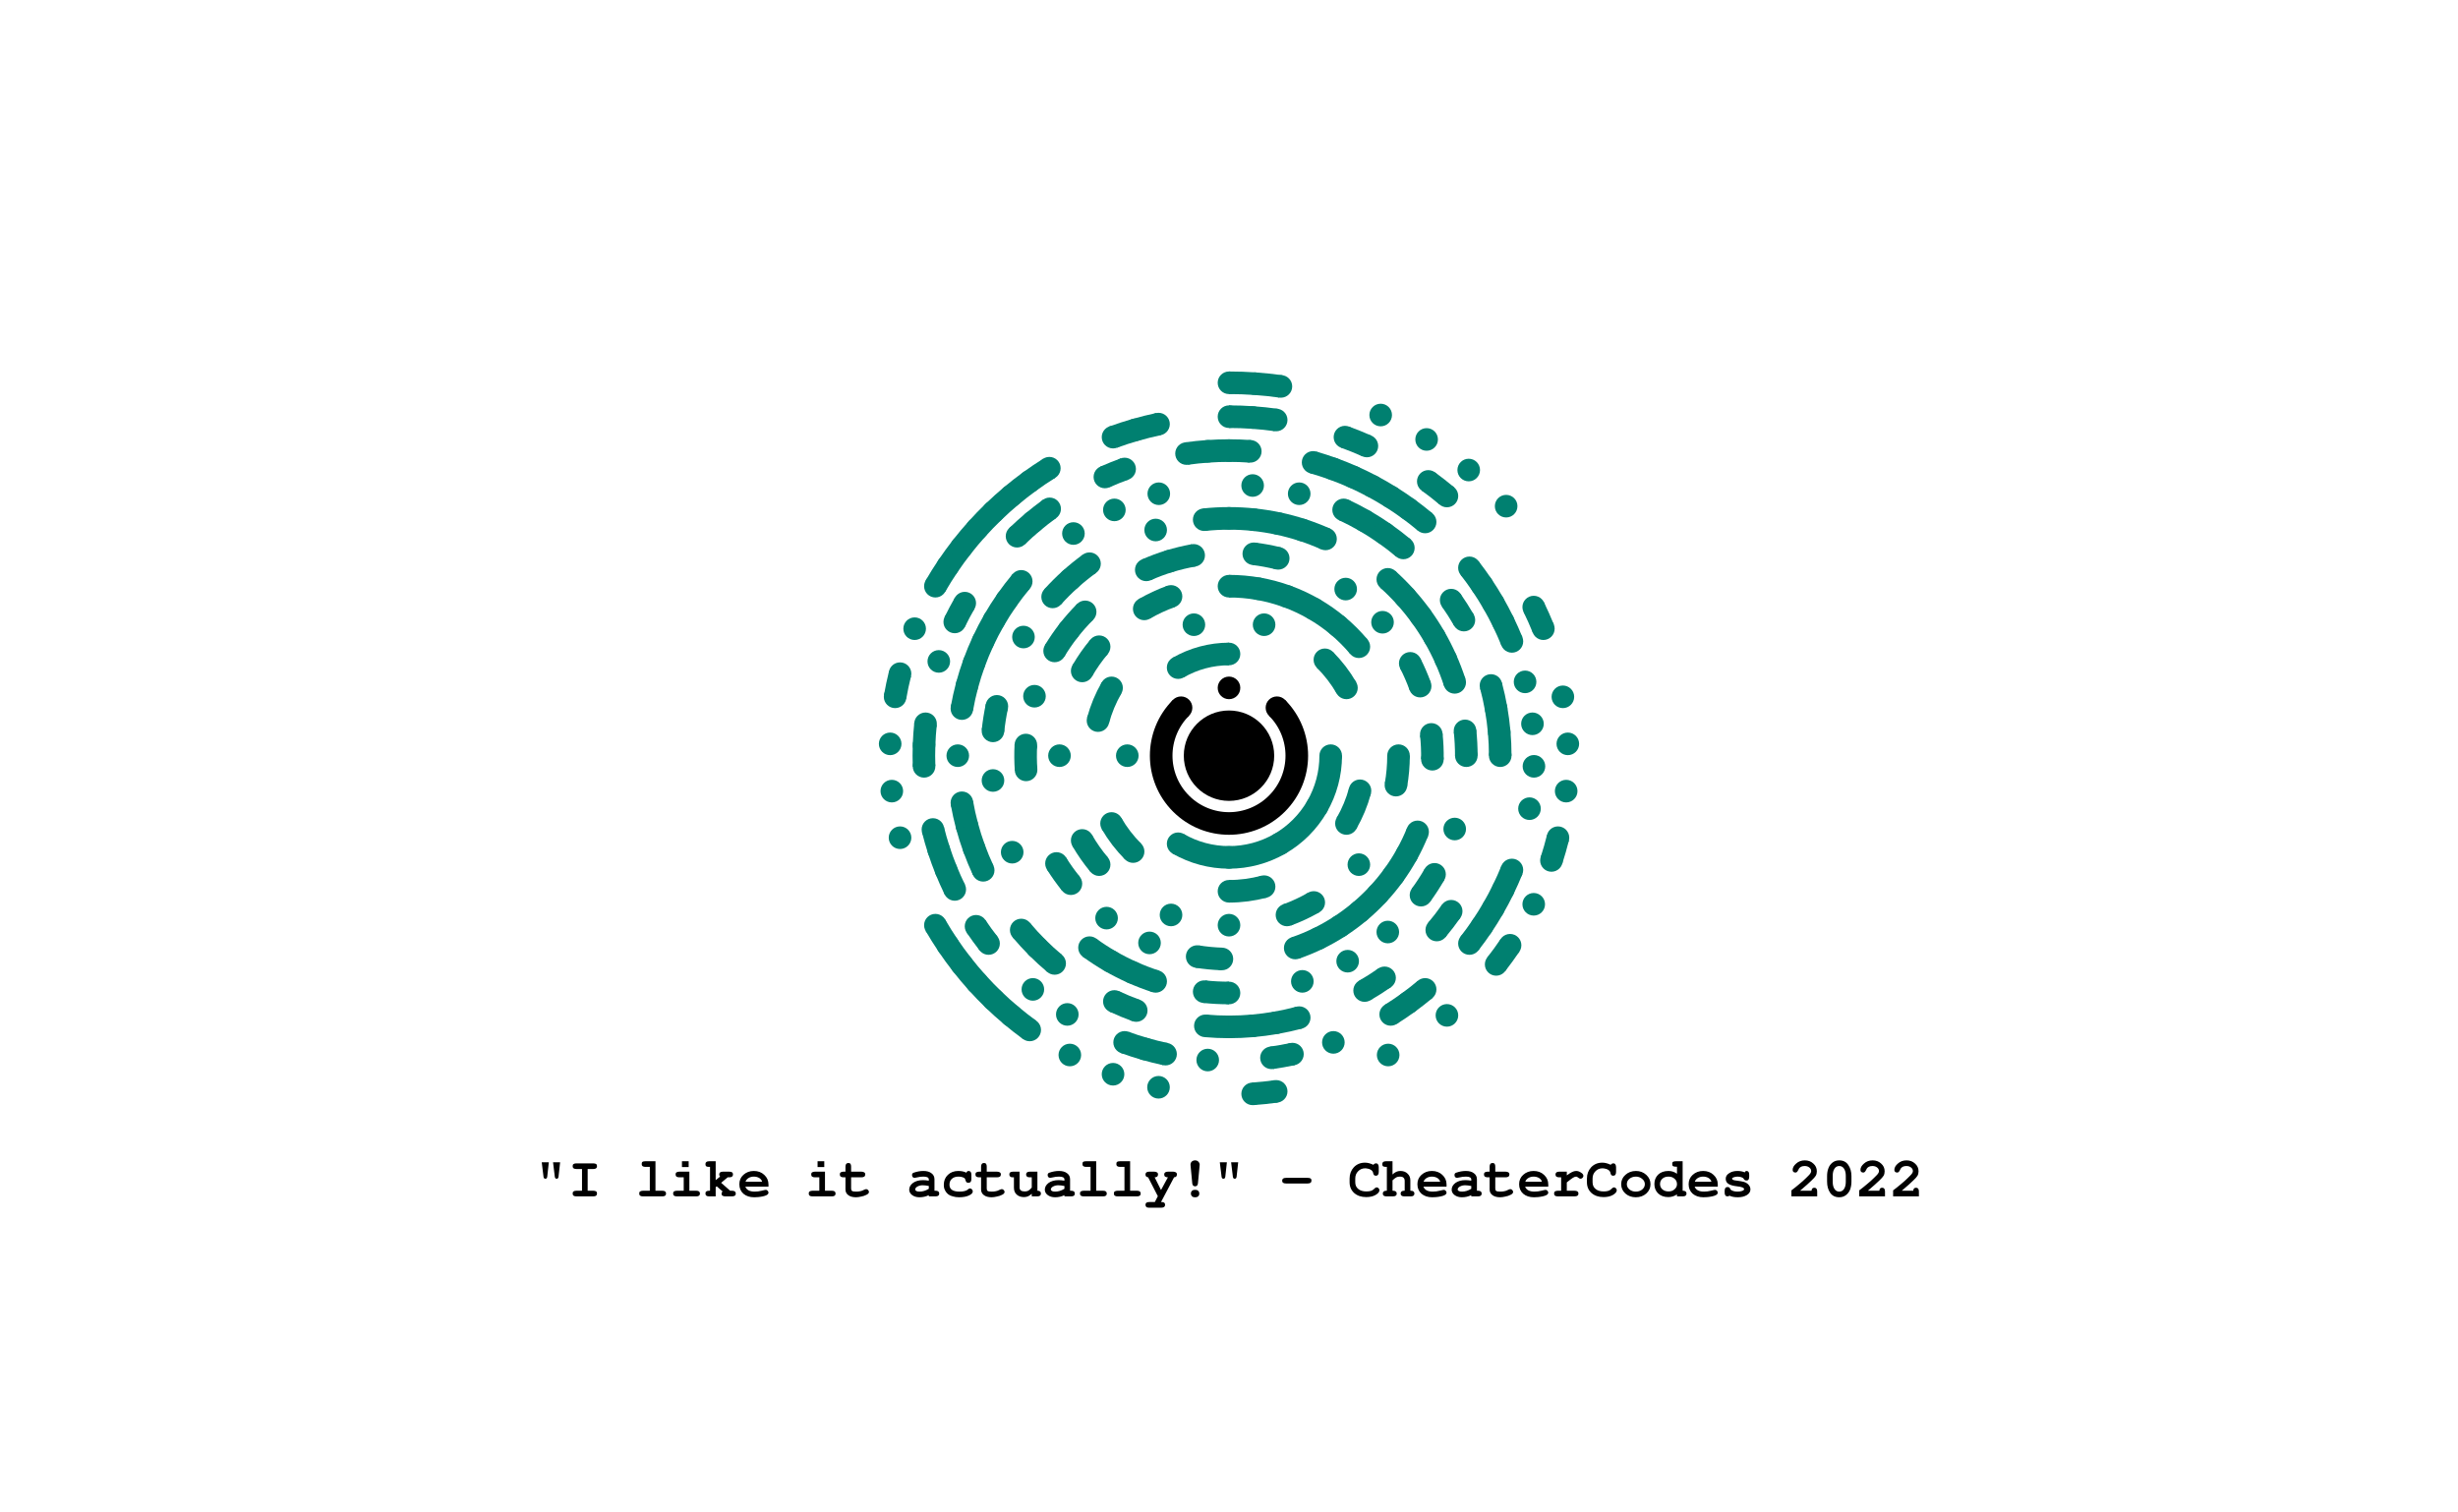
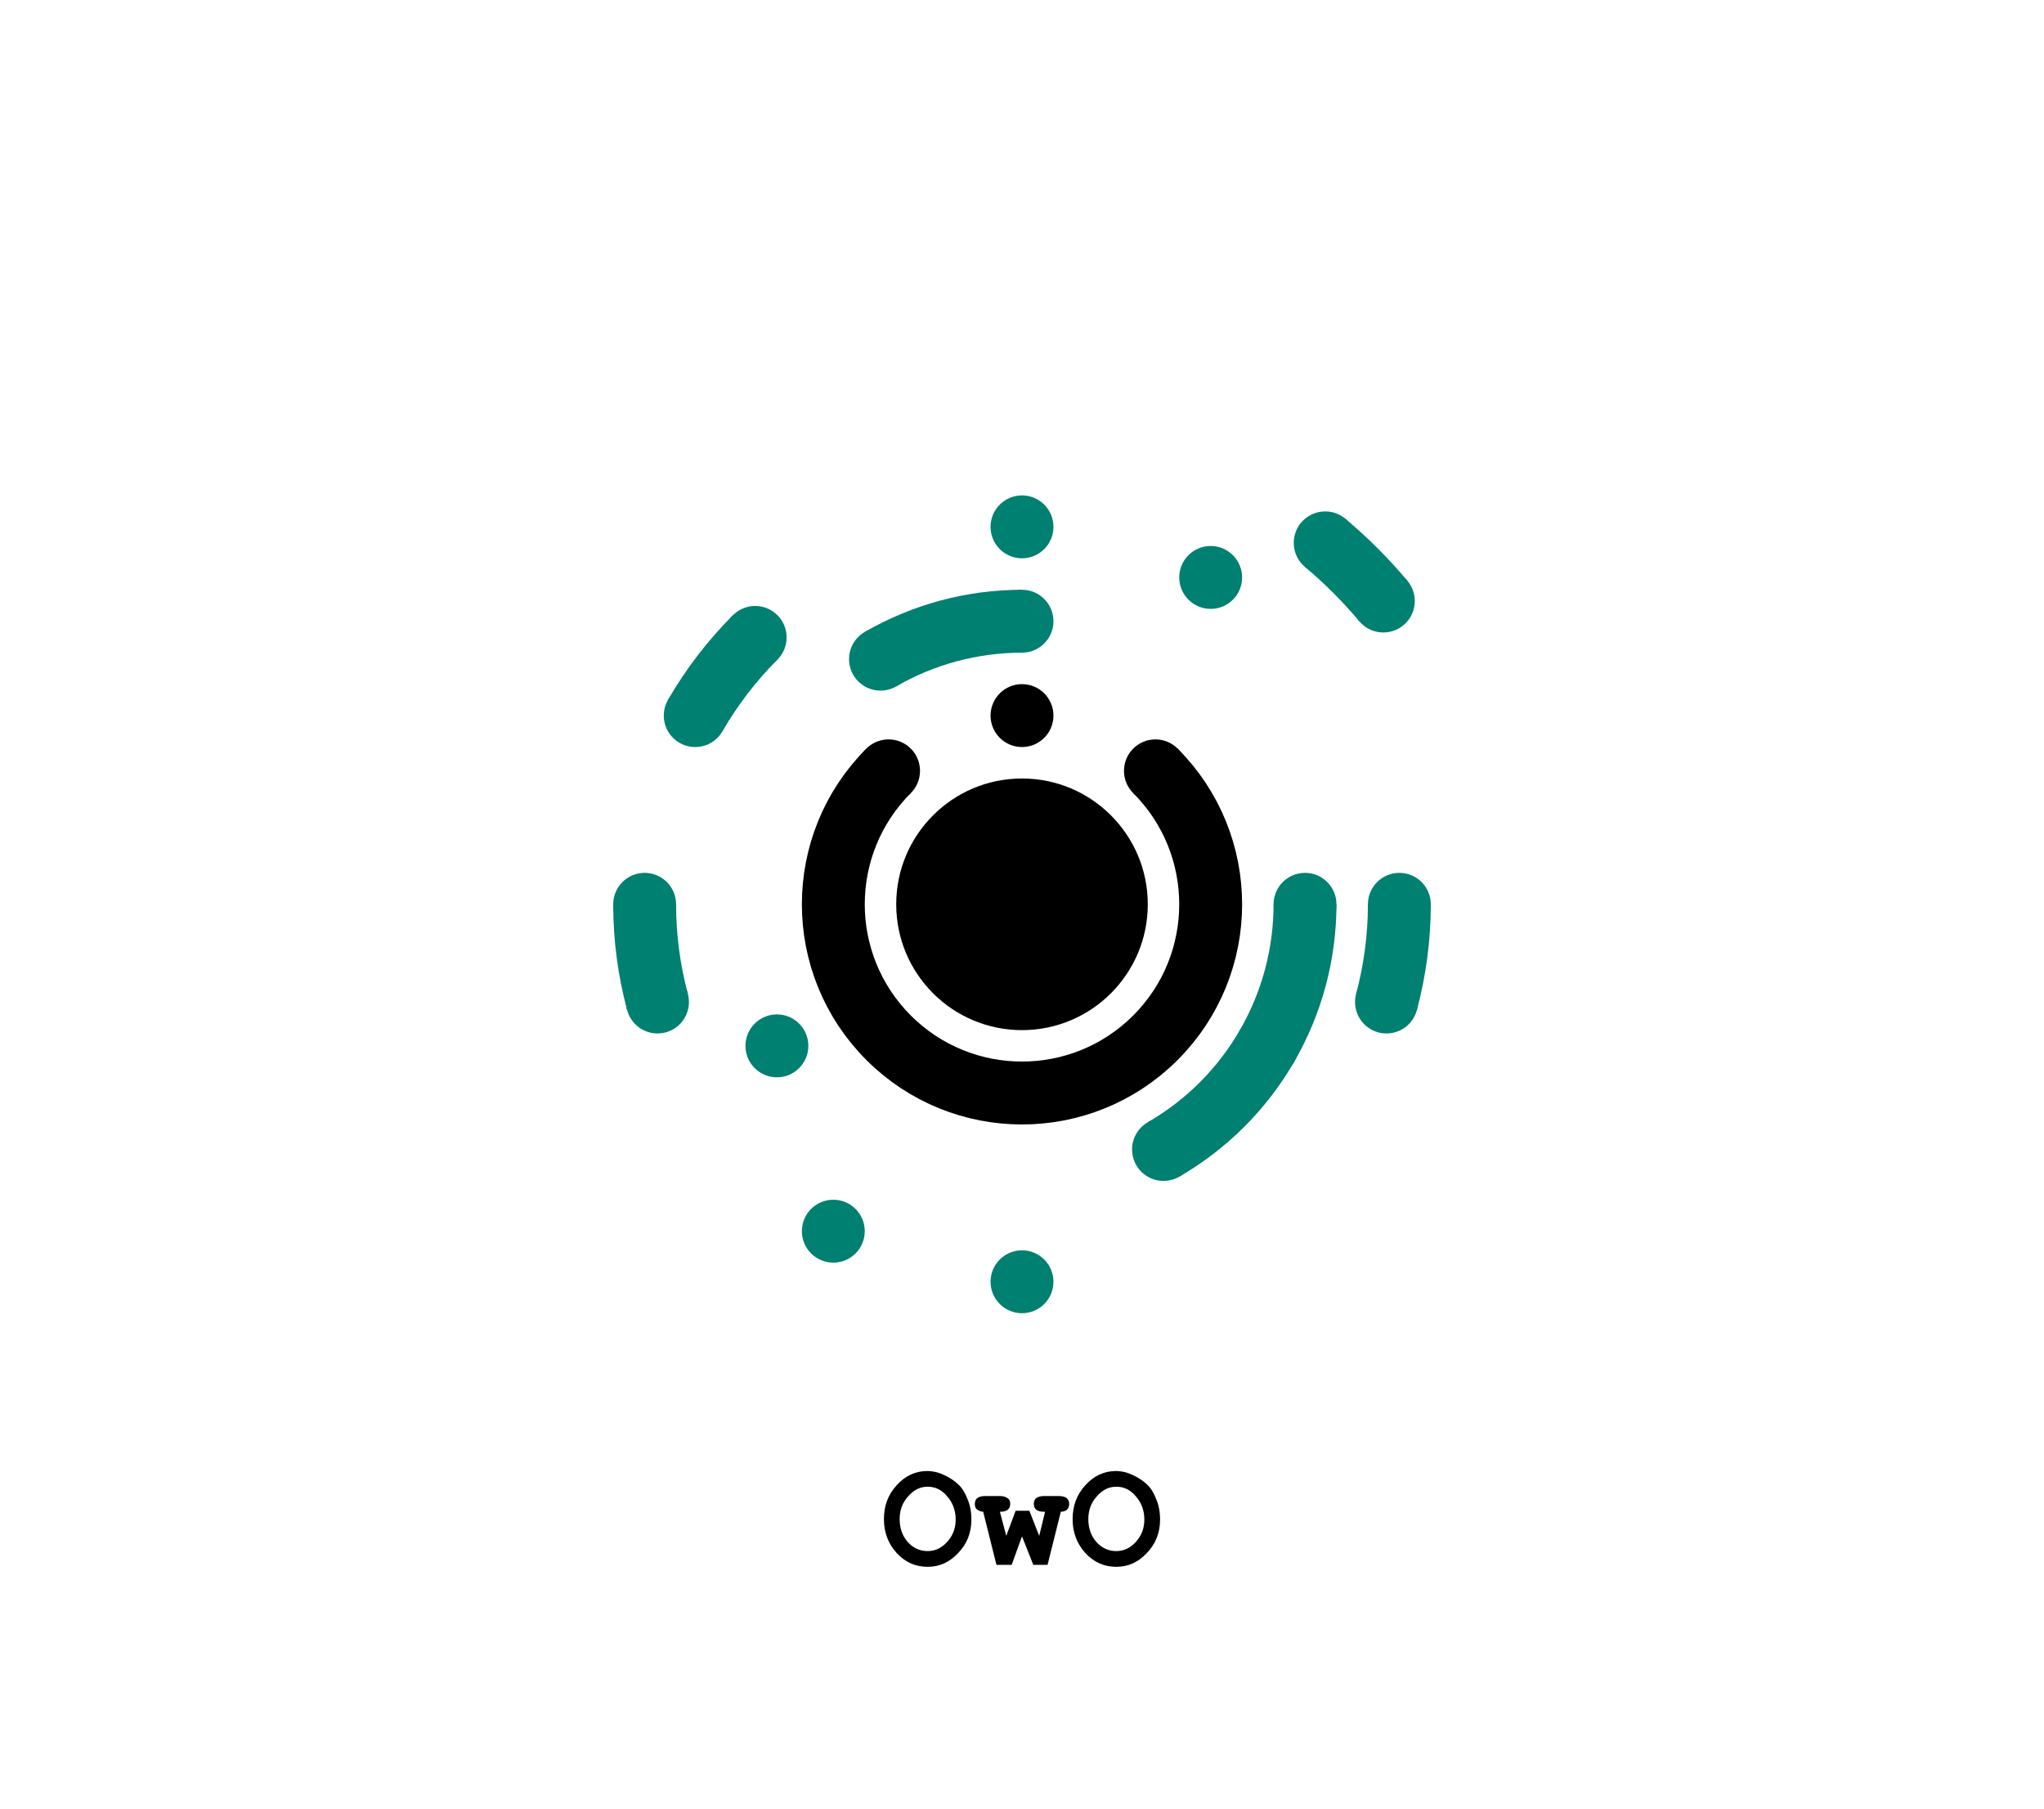
- <svg xmlns="http://www.w3.org/2000/svg" baseProfile="full" height="100%" version="1.1" viewBox="-108.75,-66.875,217.5,133.75" width="100%">
+ <svg xmlns="http://www.w3.org/2000/svg" baseProfile="full" height="100%" version="1.1" viewBox="-32.5,-28.75,65.0,57.5" width="100%">
  <defs>
    <style type="text/css">@font-face {
    font-family: 'FreeMono';
    src: url('FreeMono.ttf');
}

text {
    font-family: 'FreeMono';
}
</style>
  </defs>
  <g fill="#008070" id="shapes">
    <circle cx="5.51091059616309e-16" cy="-9.0" r="1.0" />
    <circle cx="9.0" cy="0.0" r="1.0" />
    <path d="M 7.794 4.5 A 9 9 0 0 0 9.0 0.0" fill="none" stroke="#008070" stroke-width="2" />
    <circle cx="7.794" cy="4.5" r="1.0" />
    <path d="M 4.5 7.794 A 9 9 0 0 0 7.794 4.5" fill="none" stroke="#008070" stroke-width="2" />
    <circle cx="4.5" cy="7.794" r="1.0" />
-     <path d="M 5.51091059616309e-16 9.0 A 9 9 0 0 0 4.5 7.794" fill="none" stroke="#008070" stroke-width="2" />
-     <circle cx="5.51091059616309e-16" cy="9.0" r="1.0" />
-     <path d="M -4.5 7.794 A 9 9 0 0 0 5.51091059616309e-16 9.0" fill="none" stroke="#008070" stroke-width="2" />
-     <circle cx="-4.5" cy="7.794" r="1.0" />
-     <circle cx="-9.0" cy="1.102182119232618e-15" r="1.0" />
+     <circle cx="-7.794" cy="4.5" r="1.0" />
    <circle cx="-4.5" cy="-7.794" r="1.0" />
    <path d="M -1.6532731788489267e-15 -9.0 A 9 9 0 0 0 -4.5 -7.794" fill="none" stroke="#008070" stroke-width="2" />
-     <circle cx="3.106" cy="-11.591" r="1.0" />
-     <circle cx="8.485" cy="-8.485" r="1.0" />
-     <path d="M 10.392 -6 A 12 12 0 0 0 8.485 -8.485" fill="none" stroke="#008070" stroke-width="2" />
-     <circle cx="10.392" cy="-6" r="1.0" />
+     <circle cx="7.347880794884119e-16" cy="-12.0" r="1.0" />
+     <circle cx="6" cy="-10.392" r="1.0" />
+     <circle cx="12.0" cy="0.0" r="1.0" />
+     <path d="M 11.591 3.106 A 12 12 0 0 0 12.0 0.0" fill="none" stroke="#008070" stroke-width="2" />
    <circle cx="11.591" cy="3.106" r="1.0" />
-     <path d="M 10.392 6 A 12 12 0 0 0 11.591 3.106" fill="none" stroke="#008070" stroke-width="2" />
-     <circle cx="10.392" cy="6" r="1.0" />
-     <circle cx="3.106" cy="11.591" r="1.0" />
-     <path d="M 7.347880794884119e-16 12.0 A 12 12 0 0 0 3.106 11.591" fill="none" stroke="#008070" stroke-width="2" />
    <circle cx="7.347880794884119e-16" cy="12.0" r="1.0" />
-     <circle cx="-8.485" cy="8.485" r="1.0" />
-     <path d="M -10.392 6 A 12 12 0 0 0 -8.485 8.485" fill="none" stroke="#008070" stroke-width="2" />
-     <circle cx="-10.392" cy="6" r="1.0" />
-     <circle cx="-11.591" cy="-3.106" r="1.0" />
-     <path d="M -10.392 -6 A 12 12 0 0 0 -11.591 -3.106" fill="none" stroke="#008070" stroke-width="2" />
+     <circle cx="-6" cy="10.392" r="1.0" />
+     <circle cx="-11.591" cy="3.106" r="1.0" />
+     <path d="M -12.0 1.4695761589768238e-15 A 12 12 0 0 0 -11.591 3.106" fill="none" stroke="#008070" stroke-width="2" />
+     <circle cx="-12.0" cy="1.4695761589768238e-15" r="1.0" />
    <circle cx="-10.392" cy="-6" r="1.0" />
-     <circle cx="-3.106" cy="-11.591" r="1.0" />
-     <circle cx="9.18485099360515e-16" cy="-15.0" r="1.0" />
-     <path d="M 2.605 -14.772 A 15 15 0 0 0 9.18485099360515e-16 -15.0" fill="none" stroke="#008070" stroke-width="2" />
-     <circle cx="2.605" cy="-14.772" r="1.0" />
-     <path d="M 5.13 -14.095 A 15 15 0 0 0 2.605 -14.772" fill="none" stroke="#008070" stroke-width="2" />
-     <circle cx="5.13" cy="-14.095" r="1.0" />
-     <path d="M 7.5 -12.99 A 15 15 0 0 0 5.13 -14.095" fill="none" stroke="#008070" stroke-width="2" />
-     <circle cx="7.5" cy="-12.99" r="1.0" />
-     <path d="M 9.642 -11.491 A 15 15 0 0 0 7.5 -12.99" fill="none" stroke="#008070" stroke-width="2" />
+     <path d="M -8.485 -8.485 A 12 12 0 0 0 -10.392 -6" fill="none" stroke="#008070" stroke-width="2" />
+     <circle cx="-8.485" cy="-8.485" r="1.0" />
    <circle cx="9.642" cy="-11.491" r="1.0" />
    <path d="M 11.491 -9.642 A 15 15 0 0 0 9.642 -11.491" fill="none" stroke="#008070" stroke-width="2" />
    <circle cx="11.491" cy="-9.642" r="1.0" />
-     <circle cx="15.0" cy="0.0" r="1.0" />
-     <path d="M 14.772 2.605 A 15 15 0 0 0 15.0 0.0" fill="none" stroke="#008070" stroke-width="2" />
-     <circle cx="14.772" cy="2.605" r="1.0" />
-     <circle cx="11.491" cy="9.642" r="1.0" />
-     <circle cx="7.5" cy="12.99" r="1.0" />
-     <path d="M 5.13 14.095 A 15 15 0 0 0 7.5 12.99" fill="none" stroke="#008070" stroke-width="2" />
-     <circle cx="5.13" cy="14.095" r="1.0" />
-     <circle cx="9.18485099360515e-16" cy="15.0" r="1.0" />
-     <circle cx="-5.13" cy="14.095" r="1.0" />
-     <circle cx="-11.491" cy="9.642" r="1.0" />
-     <path d="M -12.99 7.5 A 15 15 0 0 0 -11.491 9.642" fill="none" stroke="#008070" stroke-width="2" />
-     <circle cx="-12.99" cy="7.5" r="1.0" />
-     <circle cx="-15.0" cy="1.83697019872103e-15" r="1.0" />
-     <circle cx="-12.99" cy="-7.5" r="1.0" />
-     <path d="M -11.491 -9.642 A 15 15 0 0 0 -12.99 -7.5" fill="none" stroke="#008070" stroke-width="2" />
-     <circle cx="-11.491" cy="-9.642" r="1.0" />
-     <circle cx="-7.5" cy="-12.99" r="1.0" />
-     <path d="M -5.13 -14.095 A 15 15 0 0 0 -7.5 -12.99" fill="none" stroke="#008070" stroke-width="2" />
-     <circle cx="-5.13" cy="-14.095" r="1.0" />
-     <circle cx="2.194" cy="-17.866" r="1.0" />
-     <path d="M 4.355 -17.465 A 18 18 0 0 0 2.194 -17.866" fill="none" stroke="#008070" stroke-width="2" />
-     <circle cx="4.355" cy="-17.465" r="1.0" />
-     <circle cx="10.324" cy="-14.745" r="1.0" />
-     <circle cx="13.585" cy="-11.809" r="1.0" />
-     <circle cx="16.038" cy="-8.172" r="1.0" />
-     <path d="M 16.914 -6.156 A 18 18 0 0 0 16.038 -8.172" fill="none" stroke="#008070" stroke-width="2" />
-     <circle cx="16.914" cy="-6.156" r="1.0" />
-     <circle cx="17.901" cy="-1.882" r="1.0" />
-     <path d="M 17.997 0.314 A 18 18 0 0 0 17.901 -1.882" fill="none" stroke="#008070" stroke-width="2" />
-     <circle cx="17.997" cy="0.314" r="1.0" />
-     <circle cx="16.689" cy="6.743" r="1.0" />
-     <path d="M 15.743 8.727 A 18 18 0 0 0 16.689 6.743" fill="none" stroke="#008070" stroke-width="2" />
-     <circle cx="15.743" cy="8.727" r="1.0" />
-     <path d="M 14.562 10.58 A 18 18 0 0 0 15.743 8.727" fill="none" stroke="#008070" stroke-width="2" />
-     <circle cx="14.562" cy="10.58" r="1.0" />
-     <path d="M 13.164 12.276 A 18 18 0 0 0 14.562 10.58" fill="none" stroke="#008070" stroke-width="2" />
-     <circle cx="13.164" cy="12.276" r="1.0" />
-     <path d="M 11.57 13.789 A 18 18 0 0 0 13.164 12.276" fill="none" stroke="#008070" stroke-width="2" />
-     <circle cx="11.57" cy="13.789" r="1.0" />
-     <path d="M 9.804 15.096 A 18 18 0 0 0 11.57 13.789" fill="none" stroke="#008070" stroke-width="2" />
-     <circle cx="9.804" cy="15.096" r="1.0" />
-     <path d="M 7.891 16.178 A 18 18 0 0 0 9.804 15.096" fill="none" stroke="#008070" stroke-width="2" />
-     <circle cx="7.891" cy="16.178" r="1.0" />
-     <path d="M 5.86 17.019 A 18 18 0 0 0 7.891 16.178" fill="none" stroke="#008070" stroke-width="2" />
-     <circle cx="5.86" cy="17.019" r="1.0" />
-     <circle cx="-0.628" cy="17.989" r="1.0" />
-     <path d="M -2.816 17.778 A 18 18 0 0 0 -0.628 17.989" fill="none" stroke="#008070" stroke-width="2" />
-     <circle cx="-2.816" cy="17.778" r="1.0" />
-     <circle cx="-7.033" cy="16.569" r="1.0" />
-     <circle cx="-10.833" cy="14.375" r="1.0" />
-     <circle cx="-13.989" cy="11.328" r="1.0" />
-     <path d="M -15.265 9.539 A 18 18 0 0 0 -13.989 11.328" fill="none" stroke="#008070" stroke-width="2" />
-     <circle cx="-15.265" cy="9.539" r="1.0" />
-     <circle cx="-17.956" cy="1.256" r="1.0" />
-     <path d="M -17.975 -0.942 A 18 18 0 0 0 -17.956 1.256" fill="none" stroke="#008070" stroke-width="2" />
-     <circle cx="-17.975" cy="-0.942" r="1.0" />
-     <circle cx="-17.213" cy="-5.263" r="1.0" />
-     <circle cx="-15.429" cy="-9.271" r="1.0" />
-     <path d="M -14.184 -11.082 A 18 18 0 0 0 -15.429 -9.271" fill="none" stroke="#008070" stroke-width="2" />
-     <circle cx="-14.184" cy="-11.082" r="1.0" />
-     <path d="M -12.728 -12.728 A 18 18 0 0 0 -14.184 -11.082" fill="none" stroke="#008070" stroke-width="2" />
-     <circle cx="-12.728" cy="-12.728" r="1.0" />
-     <circle cx="-7.321" cy="-16.444" r="1.0" />
-     <path d="M -5.263 -17.213 A 18 18 0 0 0 -7.321 -16.444" fill="none" stroke="#008070" stroke-width="2" />
-     <circle cx="-5.263" cy="-17.213" r="1.0" />
-     <path d="M -3.126 -17.727 A 18 18 0 0 0 -5.263 -17.213" fill="none" stroke="#008070" stroke-width="2" />
-     <circle cx="-3.126" cy="-17.727" r="1.0" />
-     <circle cx="1.2858791391047208e-15" cy="-21.0" r="1.0" />
-     <path d="M 2.195 -20.885 A 21 21 0 0 0 1.2858791391047208e-15 -21.0" fill="none" stroke="#008070" stroke-width="2" />
-     <circle cx="2.195" cy="-20.885" r="1.0" />
-     <path d="M 4.366 -20.541 A 21 21 0 0 0 2.195 -20.885" fill="none" stroke="#008070" stroke-width="2" />
-     <circle cx="4.366" cy="-20.541" r="1.0" />
-     <path d="M 6.489 -19.972 A 21 21 0 0 0 4.366 -20.541" fill="none" stroke="#008070" stroke-width="2" />
-     <circle cx="6.489" cy="-19.972" r="1.0" />
-     <path d="M 8.541 -19.184 A 21 21 0 0 0 6.489 -19.972" fill="none" stroke="#008070" stroke-width="2" />
-     <circle cx="8.541" cy="-19.184" r="1.0" />
-     <circle cx="14.052" cy="-15.606" r="1.0" />
-     <path d="M 15.606 -14.052 A 21 21 0 0 0 14.052 -15.606" fill="none" stroke="#008070" stroke-width="2" />
-     <circle cx="15.606" cy="-14.052" r="1.0" />
-     <path d="M 16.989 -12.343 A 21 21 0 0 0 15.606 -14.052" fill="none" stroke="#008070" stroke-width="2" />
-     <circle cx="16.989" cy="-12.343" r="1.0" />
-     <path d="M 18.187 -10.5 A 21 21 0 0 0 16.989 -12.343" fill="none" stroke="#008070" stroke-width="2" />
-     <circle cx="18.187" cy="-10.5" r="1.0" />
-     <path d="M 19.184 -8.541 A 21 21 0 0 0 18.187 -10.5" fill="none" stroke="#008070" stroke-width="2" />
-     <circle cx="19.184" cy="-8.541" r="1.0" />
-     <path d="M 19.972 -6.489 A 21 21 0 0 0 19.184 -8.541" fill="none" stroke="#008070" stroke-width="2" />
-     <circle cx="19.972" cy="-6.489" r="1.0" />
-     <circle cx="20.885" cy="-2.195" r="1.0" />
-     <path d="M 21.0 0.0 A 21 21 0 0 0 20.885 -2.195" fill="none" stroke="#008070" stroke-width="2" />
-     <circle cx="21.0" cy="0.0" r="1.0" />
-     <circle cx="19.972" cy="6.489" r="1.0" />
-     <circle cx="18.187" cy="10.5" r="1.0" />
-     <path d="M 16.989 12.343 A 21 21 0 0 0 18.187 10.5" fill="none" stroke="#008070" stroke-width="2" />
-     <circle cx="16.989" cy="12.343" r="1.0" />
-     <circle cx="14.052" cy="15.606" r="1.0" />
-     <circle cx="10.5" cy="18.187" r="1.0" />
-     <circle cx="6.489" cy="19.972" r="1.0" />
-     <circle cx="1.2858791391047208e-15" cy="21.0" r="1.0" />
-     <path d="M -2.195 20.885 A 21 21 0 0 0 1.2858791391047208e-15 21.0" fill="none" stroke="#008070" stroke-width="2" />
-     <circle cx="-2.195" cy="20.885" r="1.0" />
-     <circle cx="-6.489" cy="19.972" r="1.0" />
-     <path d="M -8.541 19.184 A 21 21 0 0 0 -6.489 19.972" fill="none" stroke="#008070" stroke-width="2" />
-     <circle cx="-8.541" cy="19.184" r="1.0" />
-     <path d="M -10.5 18.187 A 21 21 0 0 0 -8.541 19.184" fill="none" stroke="#008070" stroke-width="2" />
-     <circle cx="-10.5" cy="18.187" r="1.0" />
-     <path d="M -12.343 16.989 A 21 21 0 0 0 -10.5 18.187" fill="none" stroke="#008070" stroke-width="2" />
-     <circle cx="-12.343" cy="16.989" r="1.0" />
-     <circle cx="-19.184" cy="8.541" r="1.0" />
-     <circle cx="-20.885" cy="2.195" r="1.0" />
-     <circle cx="-20.885" cy="-2.195" r="1.0" />
-     <path d="M -20.541 -4.366 A 21 21 0 0 0 -20.885 -2.195" fill="none" stroke="#008070" stroke-width="2" />
-     <circle cx="-20.541" cy="-4.366" r="1.0" />
-     <circle cx="-18.187" cy="-10.5" r="1.0" />
-     <circle cx="-15.606" cy="-14.052" r="1.0" />
-     <path d="M -14.052 -15.606 A 21 21 0 0 0 -15.606 -14.052" fill="none" stroke="#008070" stroke-width="2" />
-     <circle cx="-14.052" cy="-15.606" r="1.0" />
-     <path d="M -12.343 -16.989 A 21 21 0 0 0 -14.052 -15.606" fill="none" stroke="#008070" stroke-width="2" />
-     <circle cx="-12.343" cy="-16.989" r="1.0" />
-     <circle cx="-6.489" cy="-19.972" r="1.0" />
-     <circle cx="-2.195" cy="-20.885" r="1.0" />
-     <path d="M -3.857637417314163e-15 -21.0 A 21 21 0 0 0 -2.195 -20.885" fill="none" stroke="#008070" stroke-width="2" />
-     <circle cx="2.092" cy="-23.909" r="1.0" />
-     <circle cx="6.212" cy="-23.182" r="1.0" />
-     <circle cx="10.143" cy="-21.751" r="1.0" />
-     <path d="M 12 -20.785 A 24 24 0 0 0 10.143 -21.751" fill="none" stroke="#008070" stroke-width="2" />
-     <circle cx="12" cy="-20.785" r="1.0" />
-     <path d="M 13.766 -19.66 A 24 24 0 0 0 12 -20.785" fill="none" stroke="#008070" stroke-width="2" />
-     <circle cx="13.766" cy="-19.66" r="1.0" />
-     <path d="M 15.427 -18.385 A 24 24 0 0 0 13.766 -19.66" fill="none" stroke="#008070" stroke-width="2" />
-     <circle cx="15.427" cy="-18.385" r="1.0" />
-     <circle cx="19.66" cy="-13.766" r="1.0" />
-     <path d="M 20.785 -12 A 24 24 0 0 0 19.66 -13.766" fill="none" stroke="#008070" stroke-width="2" />
-     <circle cx="20.785" cy="-12" r="1.0" />
-     <circle cx="23.182" cy="-6.212" r="1.0" />
-     <path d="M 23.635 -4.168 A 24 24 0 0 0 23.182 -6.212" fill="none" stroke="#008070" stroke-width="2" />
-     <circle cx="23.635" cy="-4.168" r="1.0" />
-     <path d="M 23.909 -2.092 A 24 24 0 0 0 23.635 -4.168" fill="none" stroke="#008070" stroke-width="2" />
-     <circle cx="23.909" cy="-2.092" r="1.0" />
-     <path d="M 24.0 0.0 A 24 24 0 0 0 23.909 -2.092" fill="none" stroke="#008070" stroke-width="2" />
-     <circle cx="24.0" cy="0.0" r="1.0" />
-     <circle cx="19.66" cy="13.766" r="1.0" />
-     <path d="M 18.385 15.427 A 24 24 0 0 0 19.66 13.766" fill="none" stroke="#008070" stroke-width="2" />
-     <circle cx="18.385" cy="15.427" r="1.0" />
-     <circle cx="13.766" cy="19.66" r="1.0" />
-     <path d="M 12 20.785 A 24 24 0 0 0 13.766 19.66" fill="none" stroke="#008070" stroke-width="2" />
-     <circle cx="12" cy="20.785" r="1.0" />
-     <circle cx="6.212" cy="23.182" r="1.0" />
-     <path d="M 4.168 23.635 A 24 24 0 0 0 6.212 23.182" fill="none" stroke="#008070" stroke-width="2" />
-     <circle cx="4.168" cy="23.635" r="1.0" />
-     <path d="M 2.092 23.909 A 24 24 0 0 0 4.168 23.635" fill="none" stroke="#008070" stroke-width="2" />
-     <circle cx="2.092" cy="23.909" r="1.0" />
-     <path d="M 1.4695761589768238e-15 24.0 A 24 24 0 0 0 2.092 23.909" fill="none" stroke="#008070" stroke-width="2" />
-     <circle cx="1.4695761589768238e-15" cy="24.0" r="1.0" />
-     <path d="M -2.092 23.909 A 24 24 0 0 0 1.4695761589768238e-15 24.0" fill="none" stroke="#008070" stroke-width="2" />
-     <circle cx="-2.092" cy="23.909" r="1.0" />
-     <circle cx="-8.208" cy="22.553" r="1.0" />
-     <path d="M -10.143 21.751 A 24 24 0 0 0 -8.208 22.553" fill="none" stroke="#008070" stroke-width="2" />
-     <circle cx="-10.143" cy="21.751" r="1.0" />
-     <circle cx="-15.427" cy="18.385" r="1.0" />
-     <path d="M -16.971 16.971 A 24 24 0 0 0 -15.427 18.385" fill="none" stroke="#008070" stroke-width="2" />
-     <circle cx="-16.971" cy="16.971" r="1.0" />
-     <path d="M -18.385 15.427 A 24 24 0 0 0 -16.971 16.971" fill="none" stroke="#008070" stroke-width="2" />
-     <circle cx="-18.385" cy="15.427" r="1.0" />
-     <circle cx="-21.751" cy="10.143" r="1.0" />
-     <path d="M -22.553 8.208 A 24 24 0 0 0 -21.751 10.143" fill="none" stroke="#008070" stroke-width="2" />
-     <circle cx="-22.553" cy="8.208" r="1.0" />
-     <path d="M -23.182 6.212 A 24 24 0 0 0 -22.553 8.208" fill="none" stroke="#008070" stroke-width="2" />
-     <circle cx="-23.182" cy="6.212" r="1.0" />
-     <path d="M -23.635 4.168 A 24 24 0 0 0 -23.182 6.212" fill="none" stroke="#008070" stroke-width="2" />
-     <circle cx="-23.635" cy="4.168" r="1.0" />
-     <circle cx="-24.0" cy="2.9391523179536475e-15" r="1.0" />
-     <circle cx="-23.635" cy="-4.168" r="1.0" />
-     <path d="M -23.182 -6.212 A 24 24 0 0 0 -23.635 -4.168" fill="none" stroke="#008070" stroke-width="2" />
-     <circle cx="-23.182" cy="-6.212" r="1.0" />
-     <path d="M -22.553 -8.208 A 24 24 0 0 0 -23.182 -6.212" fill="none" stroke="#008070" stroke-width="2" />
-     <circle cx="-22.553" cy="-8.208" r="1.0" />
-     <path d="M -21.751 -10.143 A 24 24 0 0 0 -22.553 -8.208" fill="none" stroke="#008070" stroke-width="2" />
-     <circle cx="-21.751" cy="-10.143" r="1.0" />
-     <path d="M -20.785 -12 A 24 24 0 0 0 -21.751 -10.143" fill="none" stroke="#008070" stroke-width="2" />
-     <circle cx="-20.785" cy="-12" r="1.0" />
-     <path d="M -19.66 -13.766 A 24 24 0 0 0 -20.785 -12" fill="none" stroke="#008070" stroke-width="2" />
-     <circle cx="-19.66" cy="-13.766" r="1.0" />
-     <path d="M -18.385 -15.427 A 24 24 0 0 0 -19.66 -13.766" fill="none" stroke="#008070" stroke-width="2" />
-     <circle cx="-18.385" cy="-15.427" r="1.0" />
-     <circle cx="-13.766" cy="-19.66" r="1.0" />
-     <circle cx="-10.143" cy="-21.751" r="1.0" />
-     <circle cx="-6.212" cy="-23.182" r="1.0" />
-     <circle cx="1.6532731788489269e-15" cy="-27.0" r="1.0" />
-     <path d="M 1.883 -26.934 A 27 27 0 0 0 1.6532731788489269e-15 -27.0" fill="none" stroke="#008070" stroke-width="2" />
-     <circle cx="1.883" cy="-26.934" r="1.0" />
-     <circle cx="7.442" cy="-25.954" r="1.0" />
-     <path d="M 9.235 -25.372 A 27 27 0 0 0 7.442 -25.954" fill="none" stroke="#008070" stroke-width="2" />
-     <circle cx="9.235" cy="-25.372" r="1.0" />
-     <path d="M 10.982 -24.666 A 27 27 0 0 0 9.235 -25.372" fill="none" stroke="#008070" stroke-width="2" />
-     <circle cx="10.982" cy="-24.666" r="1.0" />
-     <path d="M 12.676 -23.84 A 27 27 0 0 0 10.982 -24.666" fill="none" stroke="#008070" stroke-width="2" />
-     <circle cx="12.676" cy="-23.84" r="1.0" />
-     <path d="M 14.308 -22.897 A 27 27 0 0 0 12.676 -23.84" fill="none" stroke="#008070" stroke-width="2" />
-     <circle cx="14.308" cy="-22.897" r="1.0" />
-     <path d="M 15.87 -21.843 A 27 27 0 0 0 14.308 -22.897" fill="none" stroke="#008070" stroke-width="2" />
-     <circle cx="15.87" cy="-21.843" r="1.0" />
-     <path d="M 17.355 -20.683 A 27 27 0 0 0 15.87 -21.843" fill="none" stroke="#008070" stroke-width="2" />
-     <circle cx="17.355" cy="-20.683" r="1.0" />
-     <circle cx="21.276" cy="-16.623" r="1.0" />
-     <path d="M 22.384 -15.098 A 27 27 0 0 0 21.276 -16.623" fill="none" stroke="#008070" stroke-width="2" />
-     <circle cx="22.384" cy="-15.098" r="1.0" />
-     <path d="M 23.383 -13.5 A 27 27 0 0 0 22.384 -15.098" fill="none" stroke="#008070" stroke-width="2" />
-     <circle cx="23.383" cy="-13.5" r="1.0" />
-     <path d="M 24.267 -11.836 A 27 27 0 0 0 23.383 -13.5" fill="none" stroke="#008070" stroke-width="2" />
-     <circle cx="24.267" cy="-11.836" r="1.0" />
-     <path d="M 25.034 -10.114 A 27 27 0 0 0 24.267 -11.836" fill="none" stroke="#008070" stroke-width="2" />
-     <circle cx="25.034" cy="-10.114" r="1.0" />
-     <circle cx="26.198" cy="-6.532" r="1.0" />
-     <circle cx="26.852" cy="-2.822" r="1.0" />
-     <circle cx="26.984" cy="0.942" r="1.0" />
-     <circle cx="26.59" cy="4.689" r="1.0" />
-     <circle cx="25.034" cy="10.114" r="1.0" />
-     <path d="M 24.267 11.836 A 27 27 0 0 0 25.034 10.114" fill="none" stroke="#008070" stroke-width="2" />
-     <circle cx="24.267" cy="11.836" r="1.0" />
-     <path d="M 23.383 13.5 A 27 27 0 0 0 24.267 11.836" fill="none" stroke="#008070" stroke-width="2" />
-     <circle cx="23.383" cy="13.5" r="1.0" />
-     <path d="M 22.384 15.098 A 27 27 0 0 0 23.383 13.5" fill="none" stroke="#008070" stroke-width="2" />
-     <circle cx="22.384" cy="15.098" r="1.0" />
-     <path d="M 21.276 16.623 A 27 27 0 0 0 22.384 15.098" fill="none" stroke="#008070" stroke-width="2" />
-     <circle cx="21.276" cy="16.623" r="1.0" />
-     <circle cx="17.355" cy="20.683" r="1.0" />
-     <path d="M 15.87 21.843 A 27 27 0 0 0 17.355 20.683" fill="none" stroke="#008070" stroke-width="2" />
-     <circle cx="15.87" cy="21.843" r="1.0" />
-     <path d="M 14.308 22.897 A 27 27 0 0 0 15.87 21.843" fill="none" stroke="#008070" stroke-width="2" />
-     <circle cx="14.308" cy="22.897" r="1.0" />
-     <circle cx="9.235" cy="25.372" r="1.0" />
-     <circle cx="5.614" cy="26.41" r="1.0" />
-     <path d="M 3.758 26.737 A 27 27 0 0 0 5.614 26.41" fill="none" stroke="#008070" stroke-width="2" />
-     <circle cx="3.758" cy="26.737" r="1.0" />
-     <circle cx="-1.883" cy="26.934" r="1.0" />
-     <circle cx="-5.614" cy="26.41" r="1.0" />
-     <path d="M -7.442 25.954 A 27 27 0 0 0 -5.614 26.41" fill="none" stroke="#008070" stroke-width="2" />
-     <circle cx="-7.442" cy="25.954" r="1.0" />
-     <path d="M -9.235 25.372 A 27 27 0 0 0 -7.442 25.954" fill="none" stroke="#008070" stroke-width="2" />
-     <circle cx="-9.235" cy="25.372" r="1.0" />
-     <circle cx="-14.308" cy="22.897" r="1.0" />
-     <circle cx="-17.355" cy="20.683" r="1.0" />
-     <circle cx="-21.276" cy="16.623" r="1.0" />
-     <path d="M -22.384 15.098 A 27 27 0 0 0 -21.276 16.623" fill="none" stroke="#008070" stroke-width="2" />
-     <circle cx="-22.384" cy="15.098" r="1.0" />
-     <circle cx="-24.267" cy="11.836" r="1.0" />
-     <path d="M -25.034 10.114 A 27 27 0 0 0 -24.267 11.836" fill="none" stroke="#008070" stroke-width="2" />
-     <circle cx="-25.034" cy="10.114" r="1.0" />
-     <path d="M -25.679 8.343 A 27 27 0 0 0 -25.034 10.114" fill="none" stroke="#008070" stroke-width="2" />
-     <circle cx="-25.679" cy="8.343" r="1.0" />
-     <path d="M -26.198 6.532 A 27 27 0 0 0 -25.679 8.343" fill="none" stroke="#008070" stroke-width="2" />
-     <circle cx="-26.198" cy="6.532" r="1.0" />
-     <circle cx="-26.984" cy="0.942" r="1.0" />
-     <path d="M -26.984 -0.942 A 27 27 0 0 0 -26.984 0.942" fill="none" stroke="#008070" stroke-width="2" />
-     <circle cx="-26.984" cy="-0.942" r="1.0" />
-     <path d="M -26.852 -2.822 A 27 27 0 0 0 -26.984 -0.942" fill="none" stroke="#008070" stroke-width="2" />
-     <circle cx="-26.852" cy="-2.822" r="1.0" />
-     <circle cx="-25.679" cy="-8.343" r="1.0" />
-     <circle cx="-24.267" cy="-11.836" r="1.0" />
-     <path d="M -23.383 -13.5 A 27 27 0 0 0 -24.267 -11.836" fill="none" stroke="#008070" stroke-width="2" />
-     <circle cx="-23.383" cy="-13.5" r="1.0" />
-     <circle cx="-18.756" cy="-19.422" r="1.0" />
-     <path d="M -17.355 -20.683 A 27 27 0 0 0 -18.756 -19.422" fill="none" stroke="#008070" stroke-width="2" />
-     <circle cx="-17.355" cy="-20.683" r="1.0" />
-     <path d="M -15.87 -21.843 A 27 27 0 0 0 -17.355 -20.683" fill="none" stroke="#008070" stroke-width="2" />
-     <circle cx="-15.87" cy="-21.843" r="1.0" />
-     <circle cx="-10.982" cy="-24.666" r="1.0" />
-     <path d="M -9.235 -25.372 A 27 27 0 0 0 -10.982 -24.666" fill="none" stroke="#008070" stroke-width="2" />
-     <circle cx="-9.235" cy="-25.372" r="1.0" />
-     <circle cx="-3.758" cy="-26.737" r="1.0" />
-     <path d="M -1.883 -26.934 A 27 27 0 0 0 -3.758 -26.737" fill="none" stroke="#008070" stroke-width="2" />
-     <circle cx="-1.883" cy="-26.934" r="1.0" />
-     <path d="M -4.95981953654678e-15 -27.0 A 27 27 0 0 0 -1.883 -26.934" fill="none" stroke="#008070" stroke-width="2" />
-     <circle cx="1.83697019872103e-15" cy="-30.0" r="1.0" />
-     <path d="M 2.093 -29.927 A 30 30 0 0 0 1.83697019872103e-15 -30.0" fill="none" stroke="#008070" stroke-width="2" />
-     <circle cx="2.093" cy="-29.927" r="1.0" />
-     <path d="M 4.175 -29.708 A 30 30 0 0 0 2.093 -29.927" fill="none" stroke="#008070" stroke-width="2" />
-     <circle cx="4.175" cy="-29.708" r="1.0" />
-     <circle cx="10.261" cy="-28.191" r="1.0" />
-     <path d="M 12.202 -27.406 A 30 30 0 0 0 10.261 -28.191" fill="none" stroke="#008070" stroke-width="2" />
-     <circle cx="12.202" cy="-27.406" r="1.0" />
-     <circle cx="17.634" cy="-24.271" r="1.0" />
-     <path d="M 19.284 -22.981 A 30 30 0 0 0 17.634 -24.271" fill="none" stroke="#008070" stroke-width="2" />
-     <circle cx="19.284" cy="-22.981" r="1.0" />
-     <circle cx="26.964" cy="-13.151" r="1.0" />
-     <path d="M 27.816 -11.238 A 30 30 0 0 0 26.964 -13.151" fill="none" stroke="#008070" stroke-width="2" />
-     <circle cx="27.816" cy="-11.238" r="1.0" />
-     <circle cx="29.544" cy="-5.209" r="1.0" />
-     <circle cx="29.982" cy="-1.047" r="1.0" />
-     <circle cx="29.836" cy="3.136" r="1.0" />
-     <circle cx="29.109" cy="7.258" r="1.0" />
-     <path d="M 28.532 9.271 A 30 30 0 0 0 29.109 7.258" fill="none" stroke="#008070" stroke-width="2" />
-     <circle cx="28.532" cy="9.271" r="1.0" />
-     <circle cx="26.964" cy="13.151" r="1.0" />
-     <circle cx="24.871" cy="16.776" r="1.0" />
-     <path d="M 23.64 18.47 A 30 30 0 0 0 24.871 16.776" fill="none" stroke="#008070" stroke-width="2" />
-     <circle cx="23.64" cy="18.47" r="1.0" />
-     <circle cx="19.284" cy="22.981" r="1.0" />
-     <circle cx="14.084" cy="26.488" r="1.0" />
-     <circle cx="4.175" cy="29.708" r="1.0" />
-     <path d="M 2.093 29.927 A 30 30 0 0 0 4.175 29.708" fill="none" stroke="#008070" stroke-width="2" />
-     <circle cx="2.093" cy="29.927" r="1.0" />
-     <circle cx="-6.237" cy="29.344" r="1.0" />
-     <circle cx="-10.261" cy="28.191" r="1.0" />
-     <circle cx="-14.084" cy="26.488" r="1.0" />
-     <circle cx="-17.634" cy="24.271" r="1.0" />
-     <path d="M -19.284 22.981 A 30 30 0 0 0 -17.634 24.271" fill="none" stroke="#008070" stroke-width="2" />
-     <circle cx="-19.284" cy="22.981" r="1.0" />
-     <path d="M -20.84 21.58 A 30 30 0 0 0 -19.284 22.981" fill="none" stroke="#008070" stroke-width="2" />
-     <circle cx="-20.84" cy="21.58" r="1.0" />
-     <path d="M -22.294 20.074 A 30 30 0 0 0 -20.84 21.58" fill="none" stroke="#008070" stroke-width="2" />
-     <circle cx="-22.294" cy="20.074" r="1.0" />
-     <path d="M -23.64 18.47 A 30 30 0 0 0 -22.294 20.074" fill="none" stroke="#008070" stroke-width="2" />
-     <circle cx="-23.64" cy="18.47" r="1.0" />
-     <path d="M -24.871 16.776 A 30 30 0 0 0 -23.64 18.47" fill="none" stroke="#008070" stroke-width="2" />
-     <circle cx="-24.871" cy="16.776" r="1.0" />
-     <path d="M -25.981 15 A 30 30 0 0 0 -24.871 16.776" fill="none" stroke="#008070" stroke-width="2" />
-     <circle cx="-25.981" cy="15" r="1.0" />
-     <circle cx="-29.109" cy="7.258" r="1.0" />
-     <circle cx="-29.836" cy="3.136" r="1.0" />
-     <circle cx="-29.982" cy="-1.047" r="1.0" />
-     <circle cx="-29.544" cy="-5.209" r="1.0" />
-     <path d="M -29.109 -7.258 A 30 30 0 0 0 -29.544 -5.209" fill="none" stroke="#008070" stroke-width="2" />
-     <circle cx="-29.109" cy="-7.258" r="1.0" />
-     <circle cx="-27.816" cy="-11.238" r="1.0" />
-     <circle cx="-25.981" cy="-15" r="1.0" />
-     <path d="M -24.871 -16.776 A 30 30 0 0 0 -25.981 -15" fill="none" stroke="#008070" stroke-width="2" />
-     <circle cx="-24.871" cy="-16.776" r="1.0" />
-     <path d="M -23.64 -18.47 A 30 30 0 0 0 -24.871 -16.776" fill="none" stroke="#008070" stroke-width="2" />
-     <circle cx="-23.64" cy="-18.47" r="1.0" />
-     <path d="M -22.294 -20.074 A 30 30 0 0 0 -23.64 -18.47" fill="none" stroke="#008070" stroke-width="2" />
-     <circle cx="-22.294" cy="-20.074" r="1.0" />
-     <path d="M -20.84 -21.58 A 30 30 0 0 0 -22.294 -20.074" fill="none" stroke="#008070" stroke-width="2" />
-     <circle cx="-20.84" cy="-21.58" r="1.0" />
-     <path d="M -19.284 -22.981 A 30 30 0 0 0 -20.84 -21.58" fill="none" stroke="#008070" stroke-width="2" />
-     <circle cx="-19.284" cy="-22.981" r="1.0" />
-     <path d="M -17.634 -24.271 A 30 30 0 0 0 -19.284 -22.981" fill="none" stroke="#008070" stroke-width="2" />
-     <circle cx="-17.634" cy="-24.271" r="1.0" />
-     <path d="M -15.898 -25.441 A 30 30 0 0 0 -17.634 -24.271" fill="none" stroke="#008070" stroke-width="2" />
-     <circle cx="-15.898" cy="-25.441" r="1.0" />
-     <circle cx="-10.261" cy="-28.191" r="1.0" />
-     <path d="M -8.269 -28.838 A 30 30 0 0 0 -10.261 -28.191" fill="none" stroke="#008070" stroke-width="2" />
-     <circle cx="-8.269" cy="-28.838" r="1.0" />
-     <path d="M -6.237 -29.344 A 30 30 0 0 0 -8.269 -28.838" fill="none" stroke="#008070" stroke-width="2" />
-     <circle cx="-6.237" cy="-29.344" r="1.0" />
-     <circle cx="2.0206672185931327e-15" cy="-33.0" r="1.0" />
-     <path d="M 2.302 -32.92 A 33 33 0 0 0 2.0206672185931327e-15 -33.0" fill="none" stroke="#008070" stroke-width="2" />
-     <circle cx="2.302" cy="-32.92" r="1.0" />
-     <path d="M 4.593 -32.679 A 33 33 0 0 0 2.302 -32.92" fill="none" stroke="#008070" stroke-width="2" />
-     <circle cx="4.593" cy="-32.679" r="1.0" />
-     <circle cx="13.422" cy="-30.147" r="1.0" />
-     <circle cx="17.487" cy="-27.986" r="1.0" />
-     <circle cx="21.212" cy="-25.279" r="1.0" />
-     <circle cx="24.524" cy="-22.081" r="1.0" />
    <circle cx="0" cy="0" fill="black" r="4" />
    <circle cx="0" cy="-6" fill="black" r="1.0" />
    <circle cx="4.243" cy="-4.243" fill="black" r="1.0" />
    <circle cx="-4.243" cy="-4.243" fill="black" r="1.0" />
    <path d="M -4.243 -4.243 A 6 6 0 1 0 4.243 -4.243" fill="none" stroke="black" stroke-width="2" />
  </g>
-   <text fill="black" style="font-size:5px; font-weight: bold; text-anchor: middle;" x="0" y="39">"I like it actually!" - CheaterCodes 2022</text>
+   <text fill="black" style="font-size:5px; font-weight: bold; text-anchor: middle;" x="0" y="21">OwO</text>
</svg>
